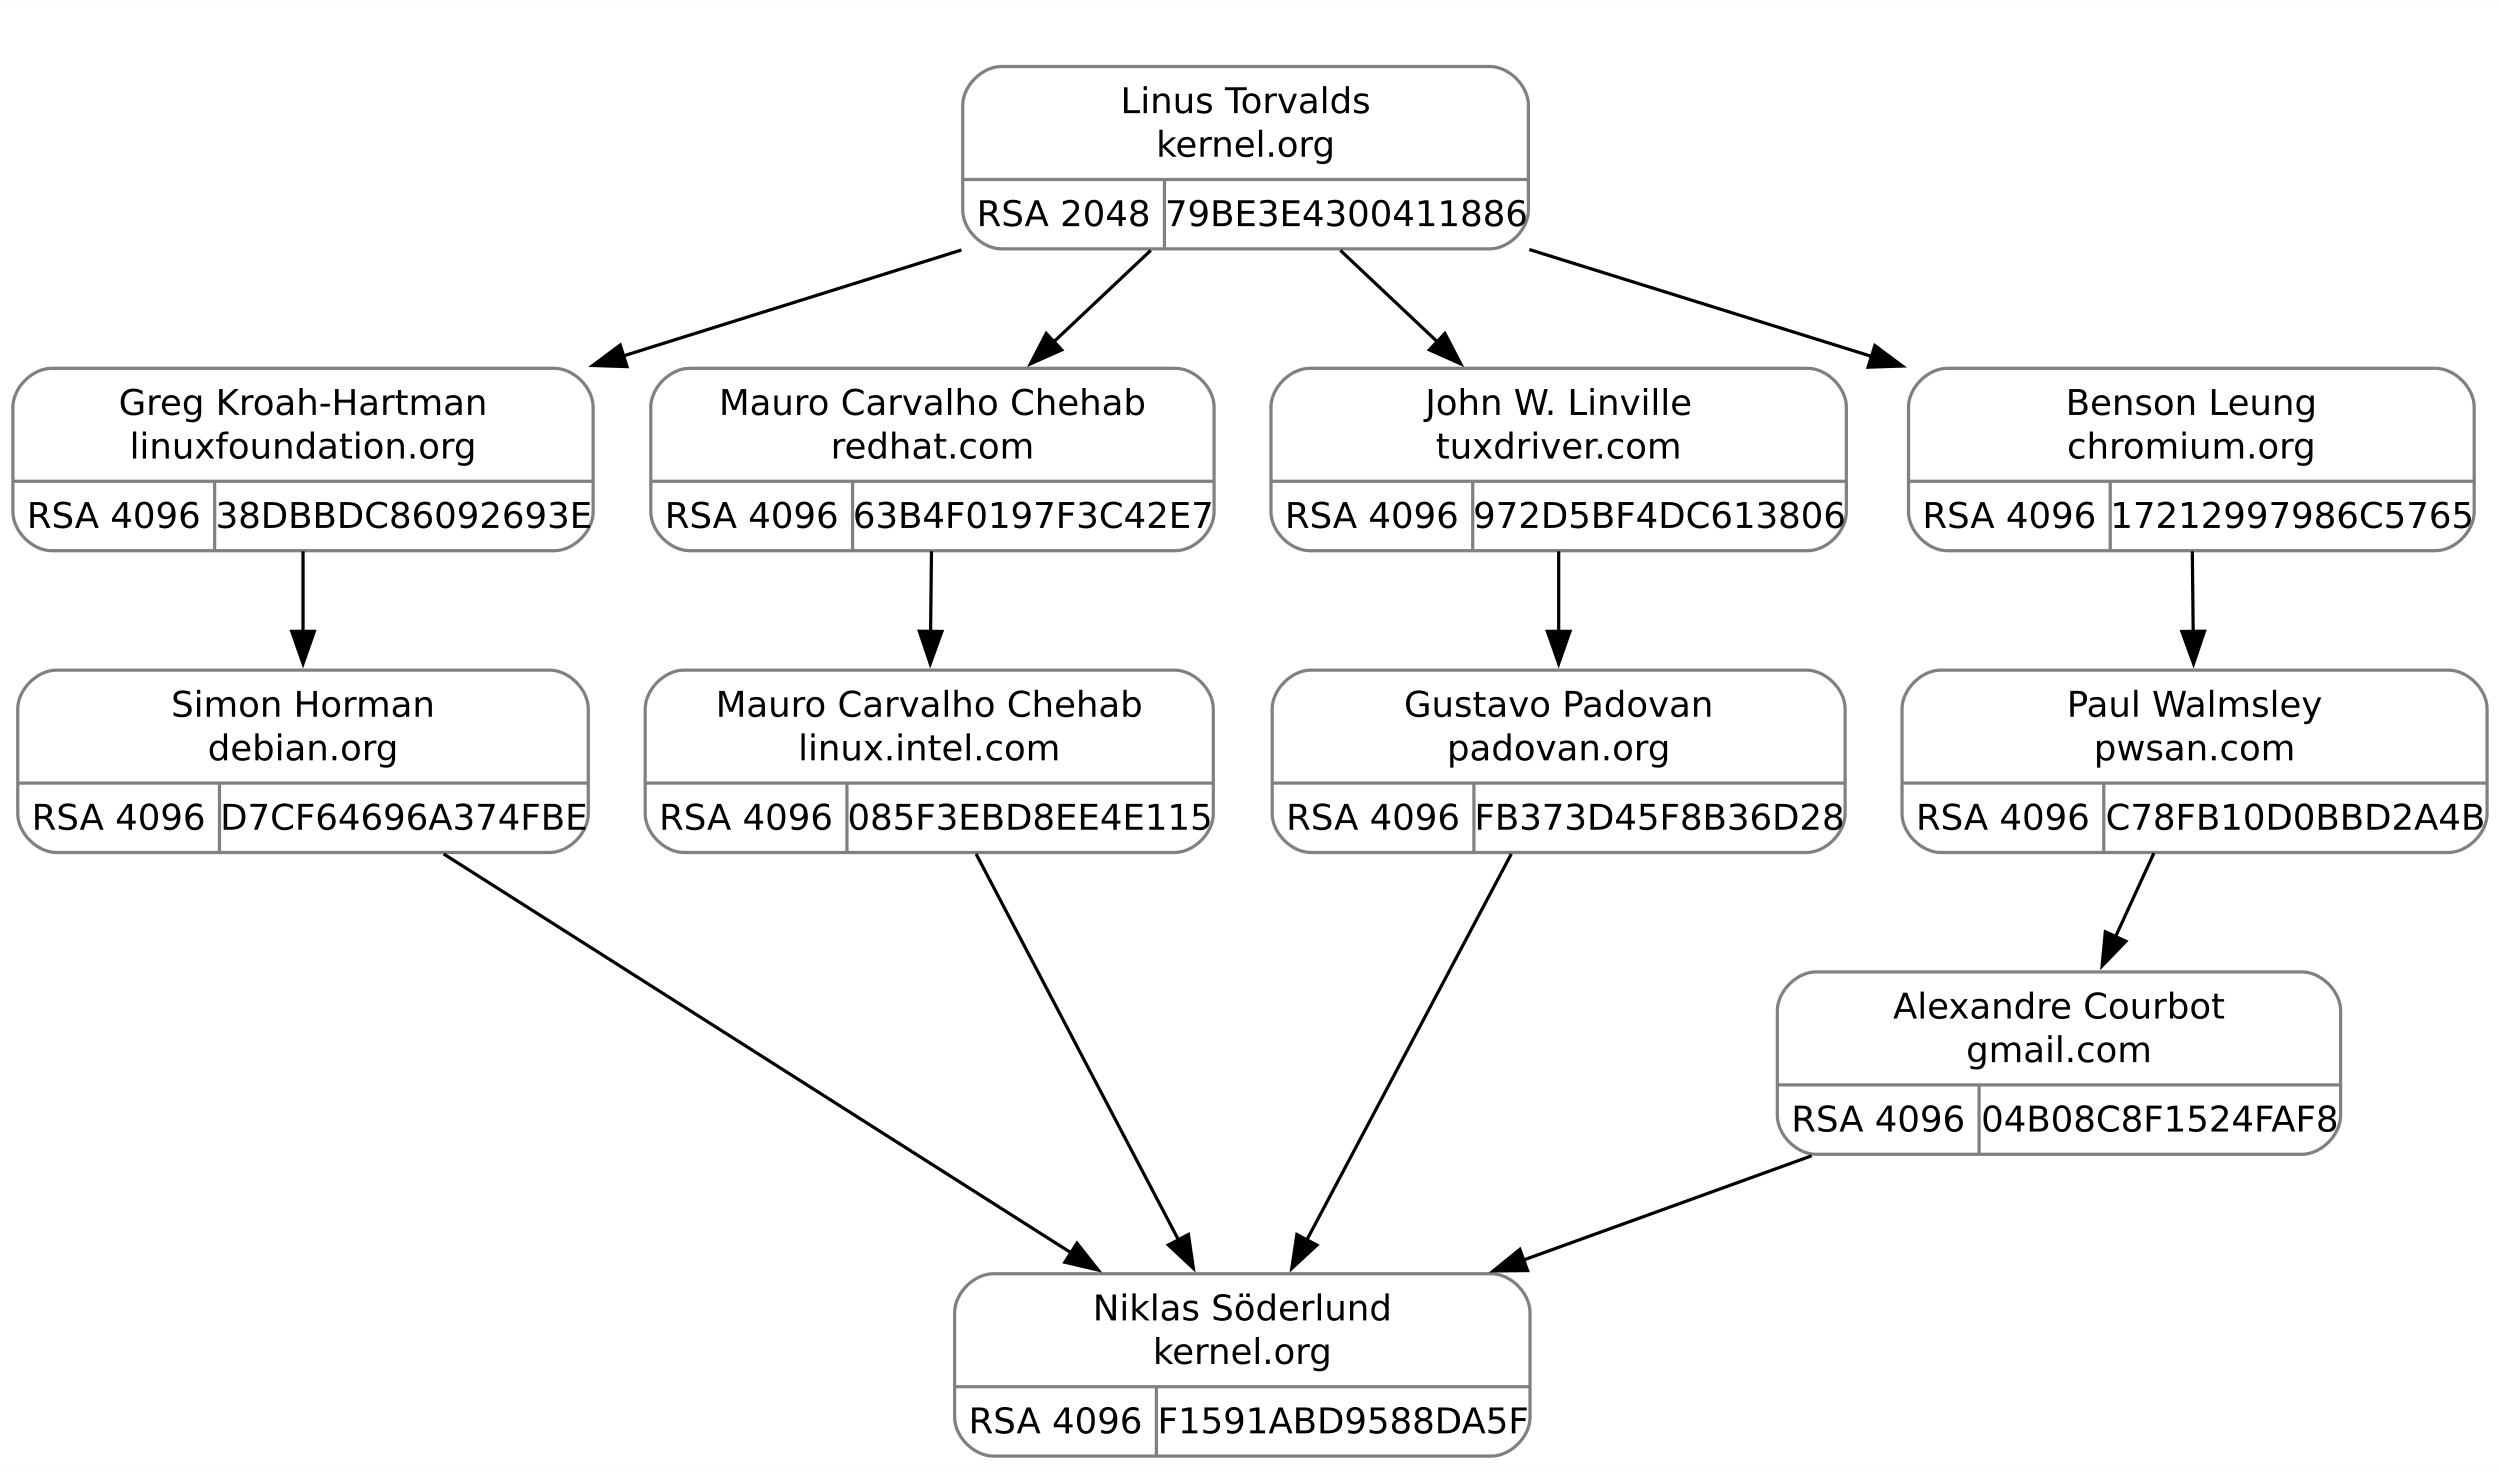
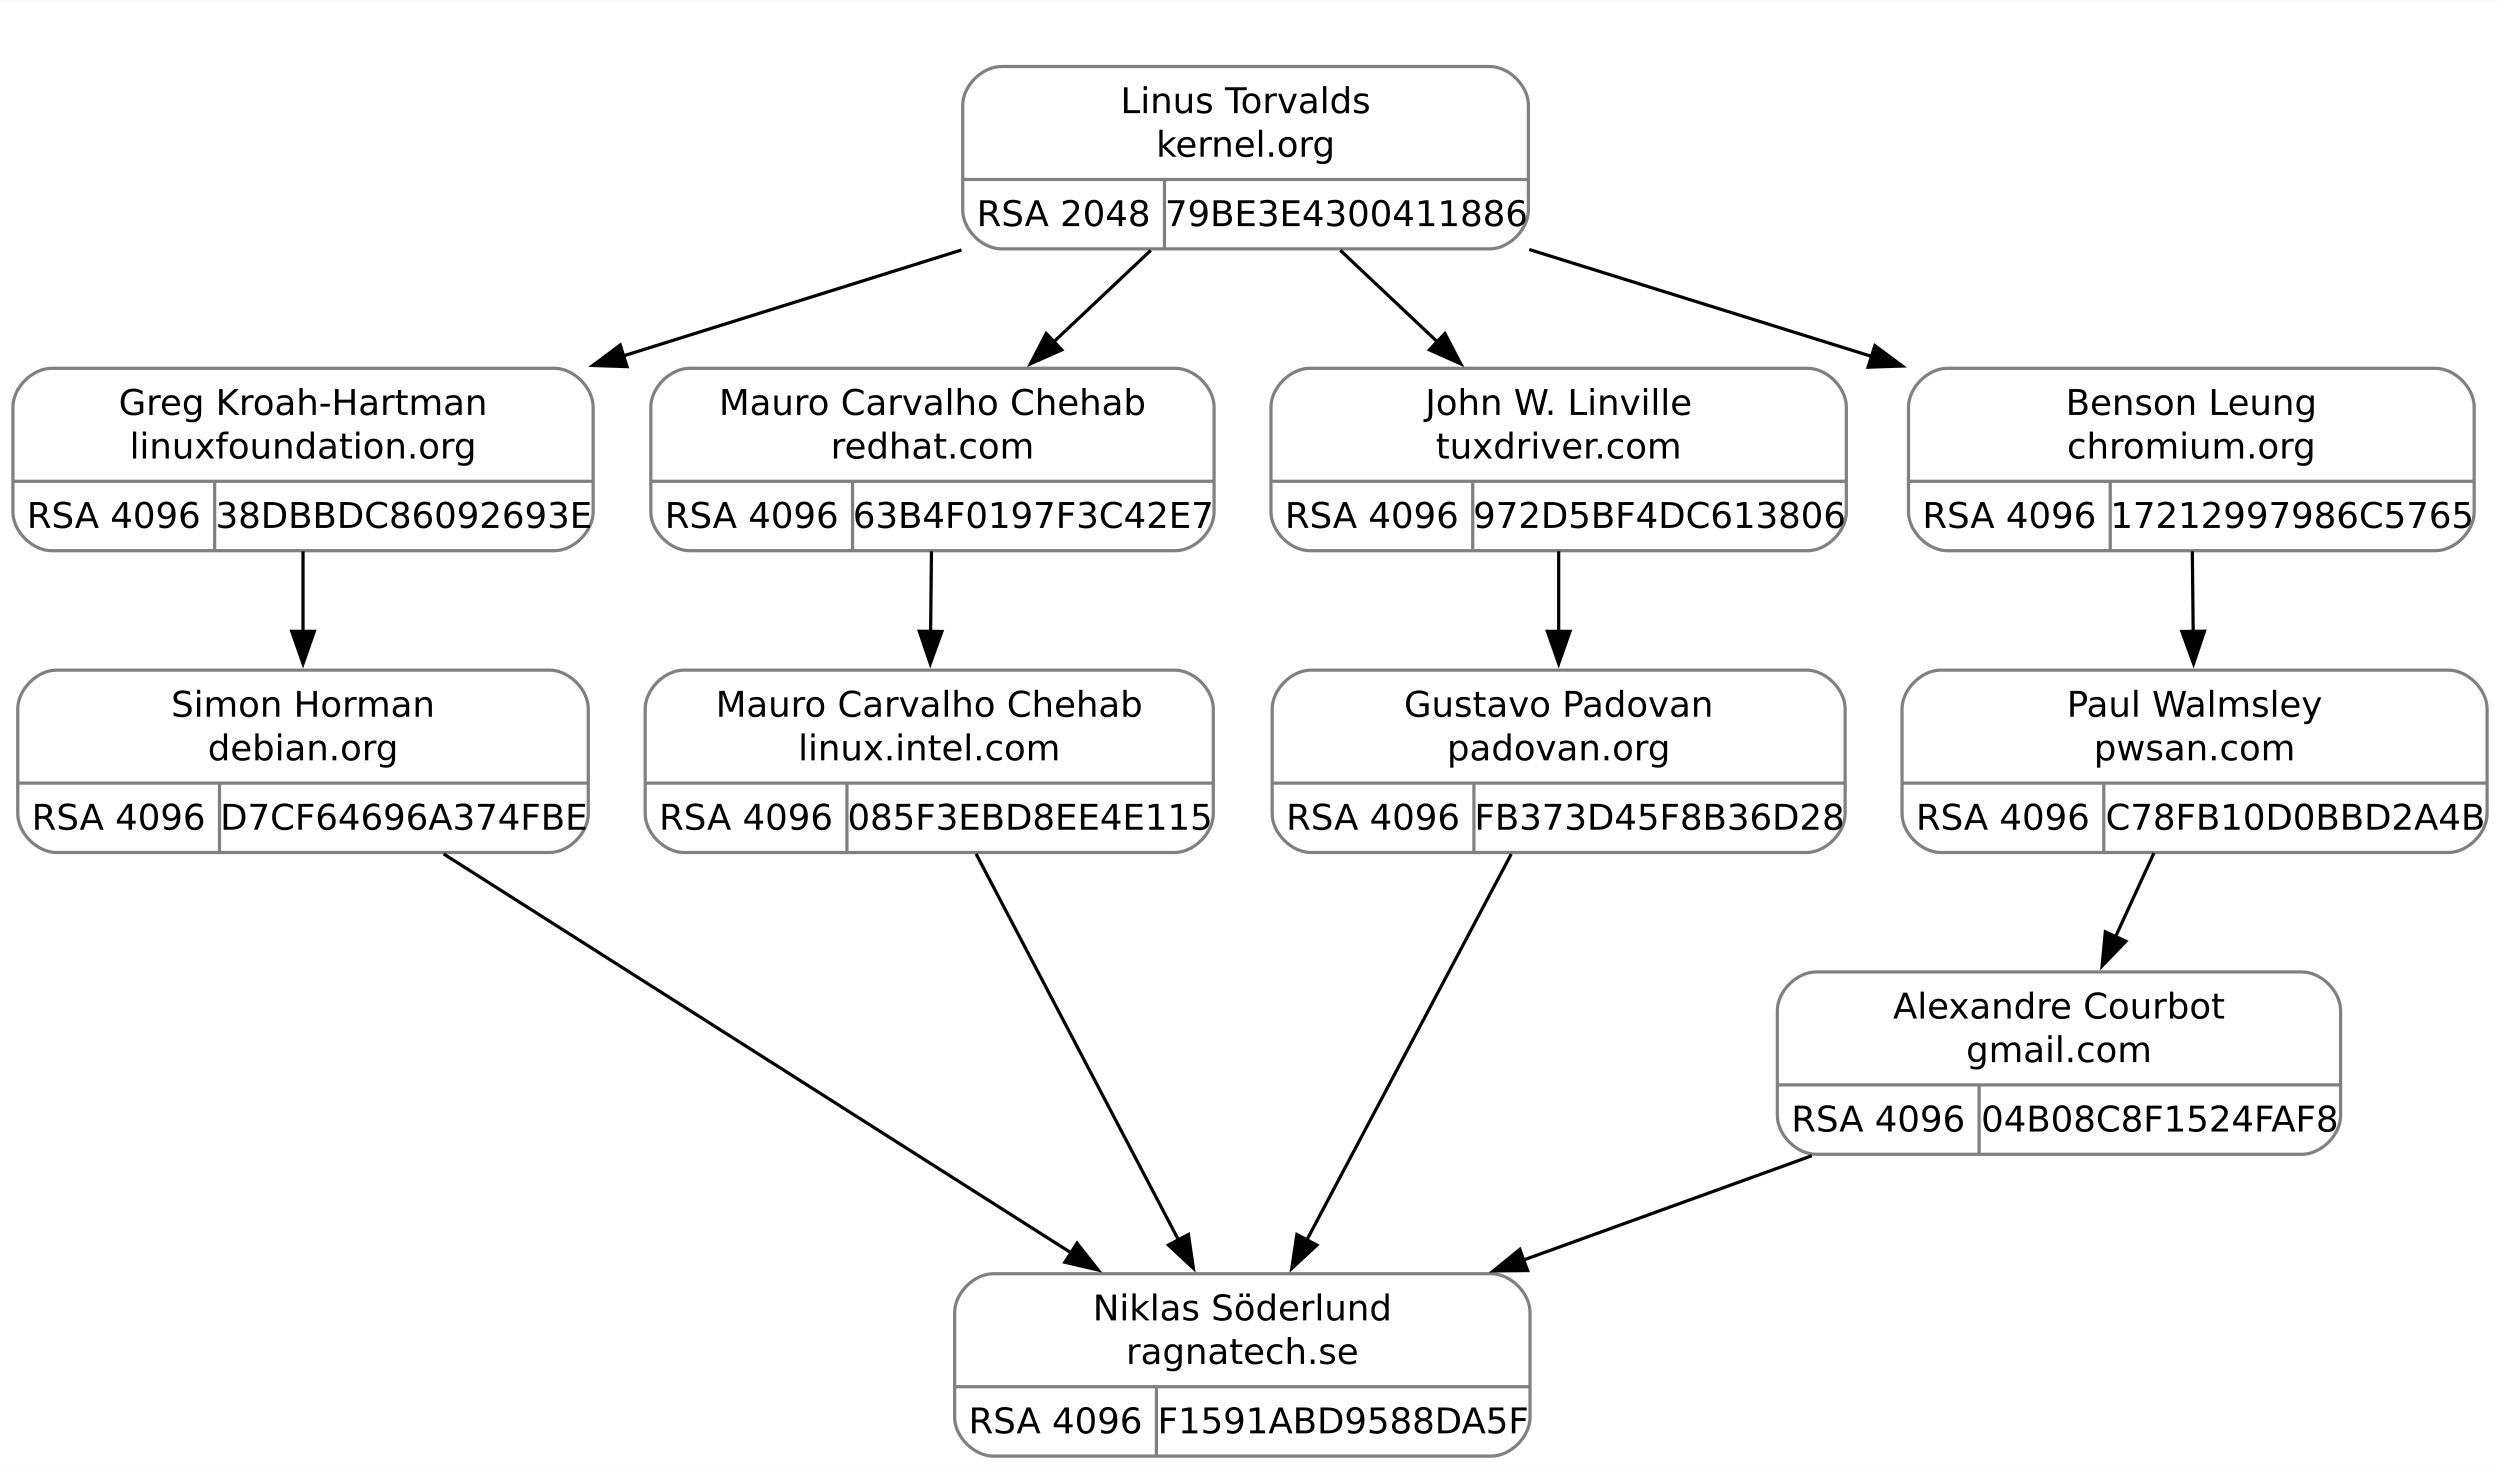
<svg xmlns="http://www.w3.org/2000/svg" width="775pt" height="456pt" viewBox="0.00 0.00 774.50 455.50">
  <g id="graph0" class="graph" transform="scale(1 1) rotate(0) translate(4 451.5)">
    <polygon fill="white" stroke="none" points="-4,4 -4,-451.5 770.5,-451.5 770.5,4 -4,4" />
    <g id="clust1" class="cluster">
      <polygon fill="none" stroke="white" points="285.88,-366 285.88,-439.5 477.88,-439.5 477.88,-366 285.88,-366" />
    </g>
    <g id="node1" class="node">
      <path fill="none" stroke="gray" d="M12,-281C12,-281 167.75,-281 167.75,-281 173.75,-281 179.75,-287 179.75,-293 179.75,-293 179.75,-325.5 179.75,-325.5 179.75,-331.5 173.75,-337.5 167.75,-337.5 167.75,-337.5 12,-337.5 12,-337.5 6,-337.5 0,-331.5 0,-325.5 0,-325.5 0,-293 0,-293 0,-287 6,-281 12,-281" />
      <text text-anchor="middle" x="89.88" y="-323.05" font-family="droid sans,dejavu sans,helvetica" font-size="11.00">Greg Kroah-Hartman</text>
      <text text-anchor="middle" x="89.88" y="-309.55" font-family="droid sans,dejavu sans,helvetica" font-size="11.00">linuxfoundation.org</text>
      <polyline fill="none" stroke="gray" points="0,-302.5 179.75,-302.5" />
      <text text-anchor="middle" x="31.25" y="-288.05" font-family="droid sans,dejavu sans,helvetica" font-size="11.00">RSA 4096</text>
      <polyline fill="none" stroke="gray" points="62.5,-281 62.5,-302.5" />
      <text text-anchor="middle" x="121.12" y="-288.05" font-family="droid sans,dejavu sans,helvetica" font-size="11.00">38DBBDC86092693E</text>
    </g>
    <g id="node3" class="node">
      <path fill="none" stroke="gray" d="M13.5,-187.5C13.5,-187.5 166.25,-187.5 166.25,-187.5 172.25,-187.5 178.25,-193.5 178.25,-199.5 178.25,-199.5 178.25,-232 178.25,-232 178.25,-238 172.25,-244 166.25,-244 166.25,-244 13.5,-244 13.5,-244 7.5,-244 1.5,-238 1.5,-232 1.5,-232 1.5,-199.5 1.5,-199.5 1.5,-193.5 7.5,-187.5 13.5,-187.5" />
      <text text-anchor="middle" x="89.88" y="-229.55" font-family="droid sans,dejavu sans,helvetica" font-size="11.00">Simon Horman</text>
      <text text-anchor="middle" x="89.88" y="-216.05" font-family="droid sans,dejavu sans,helvetica" font-size="11.00">debian.org</text>
      <polyline fill="none" stroke="gray" points="1.5,-209 178.25,-209" />
      <text text-anchor="middle" x="32.75" y="-194.55" font-family="droid sans,dejavu sans,helvetica" font-size="11.00">RSA 4096</text>
      <polyline fill="none" stroke="gray" points="64,-187.5 64,-209" />
      <text text-anchor="middle" x="121.12" y="-194.55" font-family="droid sans,dejavu sans,helvetica" font-size="11.00">D7CF64696A374FBE</text>
    </g>
    <g id="edge2" class="edge">
      <path fill="none" stroke="black" d="M89.88,-280.8C89.88,-273 89.88,-264.35 89.88,-255.99" />
      <polygon fill="black" stroke="black" points="93.38,-256.01 89.88,-246.01 86.38,-256.01 93.38,-256.01" />
    </g>
    <g id="node2" class="node">
      <path fill="none" stroke="gray" d="M306.25,-374.5C306.25,-374.5 457.5,-374.5 457.5,-374.5 463.5,-374.5 469.5,-380.5 469.5,-386.5 469.5,-386.5 469.5,-419 469.5,-419 469.5,-425 463.5,-431 457.5,-431 457.5,-431 306.25,-431 306.25,-431 300.25,-431 294.25,-425 294.25,-419 294.25,-419 294.25,-386.5 294.25,-386.5 294.25,-380.5 300.25,-374.5 306.25,-374.5" />
      <text text-anchor="middle" x="381.88" y="-416.55" font-family="droid sans,dejavu sans,helvetica" font-size="11.00">Linus Torvalds</text>
      <text text-anchor="middle" x="381.88" y="-403.05" font-family="droid sans,dejavu sans,helvetica" font-size="11.00">kernel.org</text>
      <polyline fill="none" stroke="gray" points="294.25,-396 469.5,-396" />
      <text text-anchor="middle" x="325.5" y="-381.55" font-family="droid sans,dejavu sans,helvetica" font-size="11.00">RSA 2048</text>
      <polyline fill="none" stroke="gray" points="356.75,-374.5 356.75,-396" />
      <text text-anchor="middle" x="413.12" y="-381.55" font-family="droid sans,dejavu sans,helvetica" font-size="11.00">79BE3E4300411886</text>
    </g>
    <g id="edge1" class="edge">
      <path fill="none" stroke="black" d="M293.87,-374.17C260.84,-363.82 223.07,-351.99 189.09,-341.34" />
      <polygon fill="black" stroke="black" points="190.24,-338.03 179.65,-338.38 188.14,-344.71 190.24,-338.03" />
    </g>
    <g id="node5" class="node">
      <path fill="none" stroke="gray" d="M209.62,-281C209.62,-281 360.12,-281 360.12,-281 366.12,-281 372.12,-287 372.12,-293 372.12,-293 372.12,-325.5 372.12,-325.5 372.12,-331.5 366.12,-337.5 360.12,-337.5 360.12,-337.5 209.62,-337.5 209.62,-337.5 203.62,-337.5 197.62,-331.5 197.62,-325.5 197.62,-325.5 197.62,-293 197.62,-293 197.62,-287 203.62,-281 209.62,-281" />
      <text text-anchor="middle" x="284.88" y="-323.05" font-family="droid sans,dejavu sans,helvetica" font-size="11.00">Mauro Carvalho Chehab</text>
      <text text-anchor="middle" x="284.88" y="-309.55" font-family="droid sans,dejavu sans,helvetica" font-size="11.00">redhat.com</text>
      <polyline fill="none" stroke="gray" points="197.62,-302.5 372.12,-302.5" />
      <text text-anchor="middle" x="228.88" y="-288.05" font-family="droid sans,dejavu sans,helvetica" font-size="11.00">RSA 4096</text>
      <polyline fill="none" stroke="gray" points="260.12,-281 260.12,-302.5" />
      <text text-anchor="middle" x="316.12" y="-288.05" font-family="droid sans,dejavu sans,helvetica" font-size="11.00">63B4F0197F3C42E7</text>
    </g>
    <g id="edge4" class="edge">
      <path fill="none" stroke="black" d="M352.51,-374.05C343.01,-365.09 332.35,-355.03 322.35,-345.6" />
      <polygon fill="black" stroke="black" points="324.92,-343.21 315.24,-338.9 320.12,-348.3 324.92,-343.21" />
    </g>
    <g id="node7" class="node">
      <path fill="none" stroke="gray" d="M401.75,-281C401.75,-281 556,-281 556,-281 562,-281 568,-287 568,-293 568,-293 568,-325.5 568,-325.5 568,-331.5 562,-337.5 556,-337.5 556,-337.5 401.75,-337.5 401.75,-337.5 395.75,-337.5 389.75,-331.5 389.75,-325.5 389.75,-325.5 389.75,-293 389.75,-293 389.75,-287 395.75,-281 401.75,-281" />
      <text text-anchor="middle" x="478.88" y="-323.05" font-family="droid sans,dejavu sans,helvetica" font-size="11.00">John W. Linville</text>
      <text text-anchor="middle" x="478.88" y="-309.55" font-family="droid sans,dejavu sans,helvetica" font-size="11.00">tuxdriver.com</text>
      <polyline fill="none" stroke="gray" points="389.75,-302.5 568,-302.5" />
      <text text-anchor="middle" x="421" y="-288.05" font-family="droid sans,dejavu sans,helvetica" font-size="11.00">RSA 4096</text>
      <polyline fill="none" stroke="gray" points="452.25,-281 452.25,-302.5" />
      <text text-anchor="middle" x="510.12" y="-288.05" font-family="droid sans,dejavu sans,helvetica" font-size="11.00">972D5BF4DC613806</text>
    </g>
    <g id="edge7" class="edge">
      <path fill="none" stroke="black" d="M411.24,-374.05C420.74,-365.09 431.4,-355.03 441.4,-345.6" />
      <polygon fill="black" stroke="black" points="443.63,-348.3 448.51,-338.9 438.83,-343.21 443.63,-348.3" />
    </g>
    <g id="node9" class="node">
      <path fill="none" stroke="gray" d="M599.25,-281C599.25,-281 750.5,-281 750.5,-281 756.5,-281 762.5,-287 762.5,-293 762.5,-293 762.5,-325.5 762.5,-325.5 762.5,-331.5 756.5,-337.5 750.5,-337.5 750.5,-337.5 599.25,-337.5 599.25,-337.5 593.25,-337.5 587.25,-331.5 587.25,-325.5 587.25,-325.5 587.25,-293 587.25,-293 587.25,-287 593.25,-281 599.25,-281" />
      <text text-anchor="middle" x="674.88" y="-323.05" font-family="droid sans,dejavu sans,helvetica" font-size="11.00">Benson Leung</text>
      <text text-anchor="middle" x="674.88" y="-309.55" font-family="droid sans,dejavu sans,helvetica" font-size="11.00">chromium.org</text>
      <polyline fill="none" stroke="gray" points="587.25,-302.5 762.5,-302.5" />
      <text text-anchor="middle" x="618.5" y="-288.05" font-family="droid sans,dejavu sans,helvetica" font-size="11.00">RSA 4096</text>
      <polyline fill="none" stroke="gray" points="649.75,-281 649.75,-302.5" />
      <text text-anchor="middle" x="706.12" y="-288.05" font-family="droid sans,dejavu sans,helvetica" font-size="11.00">17212997986C5765</text>
    </g>
    <g id="edge10" class="edge">
      <path fill="none" stroke="black" d="M469.78,-374.3C503.32,-363.83 541.75,-351.82 576.22,-341.06" />
      <polygon fill="black" stroke="black" points="576.83,-344.54 585.33,-338.21 574.74,-337.85 576.83,-344.54" />
    </g>
    <g id="node4" class="node">
      <path fill="none" stroke="gray" d="M303.75,-0.5C303.75,-0.5 458,-0.5 458,-0.5 464,-0.5 470,-6.5 470,-12.5 470,-12.5 470,-45 470,-45 470,-51 464,-57 458,-57 458,-57 303.75,-57 303.75,-57 297.75,-57 291.75,-51 291.75,-45 291.75,-45 291.75,-12.5 291.75,-12.5 291.75,-6.5 297.75,-0.5 303.75,-0.5" />
      <text text-anchor="middle" x="380.88" y="-42.55" font-family="droid sans,dejavu sans,helvetica" font-size="11.00">Niklas Söderlund</text>
-       <text text-anchor="middle" x="380.88" y="-29.05" font-family="droid sans,dejavu sans,helvetica" font-size="11.00">kernel.org</text>
+       <text text-anchor="middle" x="380.88" y="-29.05" font-family="droid sans,dejavu sans,helvetica" font-size="11.00">ragnatech.se</text>
      <polyline fill="none" stroke="gray" points="291.75,-22 470,-22" />
      <text text-anchor="middle" x="323" y="-7.55" font-family="droid sans,dejavu sans,helvetica" font-size="11.00">RSA 4096</text>
      <polyline fill="none" stroke="gray" points="354.25,-0.5 354.25,-22" />
      <text text-anchor="middle" x="412.12" y="-7.55" font-family="droid sans,dejavu sans,helvetica" font-size="11.00">F1591ABD9588DA5F</text>
    </g>
    <g id="edge3" class="edge">
      <path fill="none" stroke="black" d="M133.44,-187.05C185.34,-154.06 272.02,-98.95 327.79,-63.5" />
      <polygon fill="black" stroke="black" points="329.65,-66.46 336.21,-58.15 325.89,-60.56 329.65,-66.46" />
    </g>
    <g id="node6" class="node">
      <path fill="none" stroke="gray" d="M207.88,-187.5C207.88,-187.5 359.88,-187.5 359.88,-187.5 365.88,-187.5 371.88,-193.5 371.88,-199.5 371.88,-199.5 371.88,-232 371.88,-232 371.88,-238 365.88,-244 359.88,-244 359.88,-244 207.88,-244 207.88,-244 201.88,-244 195.88,-238 195.88,-232 195.88,-232 195.88,-199.5 195.88,-199.5 195.88,-193.5 201.88,-187.5 207.88,-187.5" />
      <text text-anchor="middle" x="283.88" y="-229.55" font-family="droid sans,dejavu sans,helvetica" font-size="11.00">Mauro Carvalho Chehab</text>
      <text text-anchor="middle" x="283.88" y="-216.05" font-family="droid sans,dejavu sans,helvetica" font-size="11.00">linux.intel.com</text>
      <polyline fill="none" stroke="gray" points="195.88,-209 371.88,-209" />
      <text text-anchor="middle" x="227.12" y="-194.55" font-family="droid sans,dejavu sans,helvetica" font-size="11.00">RSA 4096</text>
      <polyline fill="none" stroke="gray" points="258.38,-187.5 258.38,-209" />
      <text text-anchor="middle" x="315.12" y="-194.55" font-family="droid sans,dejavu sans,helvetica" font-size="11.00">085F3EBD8EE4E115</text>
    </g>
    <g id="edge5" class="edge">
      <path fill="none" stroke="black" d="M284.57,-280.8C284.49,-273 284.4,-264.35 284.3,-255.99" />
      <polygon fill="black" stroke="black" points="287.8,-255.97 284.19,-246.01 280.8,-256.05 287.8,-255.97" />
    </g>
    <g id="edge6" class="edge">
      <path fill="none" stroke="black" d="M298.4,-187.05C315.09,-155.22 342.57,-102.8 361.18,-67.31" />
      <polygon fill="black" stroke="black" points="364.17,-69.16 365.71,-58.67 357.97,-65.9 364.17,-69.16" />
    </g>
    <g id="node8" class="node">
      <path fill="none" stroke="gray" d="M402.12,-187.5C402.12,-187.5 555.62,-187.5 555.62,-187.5 561.62,-187.5 567.62,-193.5 567.62,-199.5 567.62,-199.5 567.62,-232 567.62,-232 567.62,-238 561.62,-244 555.62,-244 555.62,-244 402.12,-244 402.12,-244 396.12,-244 390.12,-238 390.12,-232 390.12,-232 390.12,-199.5 390.12,-199.5 390.12,-193.5 396.12,-187.5 402.12,-187.5" />
      <text text-anchor="middle" x="478.88" y="-229.55" font-family="droid sans,dejavu sans,helvetica" font-size="11.00">Gustavo Padovan</text>
      <text text-anchor="middle" x="478.88" y="-216.05" font-family="droid sans,dejavu sans,helvetica" font-size="11.00">padovan.org</text>
      <polyline fill="none" stroke="gray" points="390.12,-209 567.62,-209" />
      <text text-anchor="middle" x="421.38" y="-194.55" font-family="droid sans,dejavu sans,helvetica" font-size="11.00">RSA 4096</text>
      <polyline fill="none" stroke="gray" points="452.62,-187.5 452.62,-209" />
      <text text-anchor="middle" x="510.12" y="-194.55" font-family="droid sans,dejavu sans,helvetica" font-size="11.00">FB373D45F8B36D28</text>
    </g>
    <g id="edge8" class="edge">
      <path fill="none" stroke="black" d="M478.88,-280.8C478.88,-273 478.88,-264.35 478.88,-255.99" />
      <polygon fill="black" stroke="black" points="482.38,-256.01 478.88,-246.01 475.38,-256.01 482.38,-256.01" />
    </g>
    <g id="edge9" class="edge">
      <path fill="none" stroke="black" d="M464.2,-187.05C447.34,-155.22 419.57,-102.8 400.77,-67.31" />
      <polygon fill="black" stroke="black" points="403.97,-65.87 396.2,-58.67 397.78,-69.15 403.97,-65.87" />
    </g>
    <g id="node10" class="node">
      <path fill="none" stroke="gray" d="M597.25,-187.5C597.25,-187.5 754.5,-187.5 754.5,-187.5 760.5,-187.5 766.5,-193.5 766.5,-199.5 766.5,-199.5 766.5,-232 766.5,-232 766.5,-238 760.5,-244 754.5,-244 754.5,-244 597.25,-244 597.25,-244 591.25,-244 585.25,-238 585.25,-232 585.25,-232 585.25,-199.5 585.25,-199.5 585.25,-193.5 591.25,-187.5 597.25,-187.5" />
      <text text-anchor="middle" x="675.88" y="-229.55" font-family="droid sans,dejavu sans,helvetica" font-size="11.00">Paul Walmsley</text>
      <text text-anchor="middle" x="675.88" y="-216.05" font-family="droid sans,dejavu sans,helvetica" font-size="11.00">pwsan.com</text>
      <polyline fill="none" stroke="gray" points="585.25,-209 766.5,-209" />
      <text text-anchor="middle" x="616.5" y="-194.55" font-family="droid sans,dejavu sans,helvetica" font-size="11.00">RSA 4096</text>
      <polyline fill="none" stroke="gray" points="647.75,-187.5 647.75,-209" />
      <text text-anchor="middle" x="707.12" y="-194.55" font-family="droid sans,dejavu sans,helvetica" font-size="11.00">C78FB10D0BBD2A4B</text>
    </g>
    <g id="edge11" class="edge">
      <path fill="none" stroke="black" d="M675.18,-280.8C675.26,-273 675.35,-264.35 675.45,-255.99" />
      <polygon fill="black" stroke="black" points="678.95,-256.05 675.56,-246.01 671.95,-255.97 678.95,-256.05" />
    </g>
    <g id="node11" class="node">
      <path fill="none" stroke="gray" d="M558.62,-94C558.62,-94 709.12,-94 709.12,-94 715.12,-94 721.12,-100 721.12,-106 721.12,-106 721.12,-138.5 721.12,-138.5 721.12,-144.5 715.12,-150.5 709.12,-150.5 709.12,-150.5 558.62,-150.5 558.62,-150.5 552.62,-150.5 546.62,-144.5 546.62,-138.5 546.62,-138.5 546.62,-106 546.62,-106 546.62,-100 552.62,-94 558.62,-94" />
      <text text-anchor="middle" x="633.88" y="-136.05" font-family="droid sans,dejavu sans,helvetica" font-size="11.00">Alexandre Courbot</text>
      <text text-anchor="middle" x="633.88" y="-122.55" font-family="droid sans,dejavu sans,helvetica" font-size="11.00">gmail.com</text>
      <polyline fill="none" stroke="gray" points="546.62,-115.5 721.12,-115.5" />
      <text text-anchor="middle" x="577.88" y="-101.05" font-family="droid sans,dejavu sans,helvetica" font-size="11.00">RSA 4096</text>
      <polyline fill="none" stroke="gray" points="609.12,-94 609.12,-115.5" />
      <text text-anchor="middle" x="665.12" y="-101.05" font-family="droid sans,dejavu sans,helvetica" font-size="11.00">04B08C8F1524FAF8</text>
    </g>
    <g id="edge12" class="edge">
      <path fill="none" stroke="black" d="M663.27,-187.3C659.53,-179.14 655.36,-170.05 651.36,-161.34" />
      <polygon fill="black" stroke="black" points="654.6,-160 647.24,-152.38 648.23,-162.92 654.6,-160" />
    </g>
    <g id="edge13" class="edge">
      <path fill="none" stroke="black" d="M557.28,-93.55C529.04,-83.34 496.85,-71.69 467.77,-61.18" />
      <polygon fill="black" stroke="black" points="469.23,-57.98 458.63,-57.87 466.85,-64.56 469.23,-57.98" />
    </g>
  </g>
</svg>
